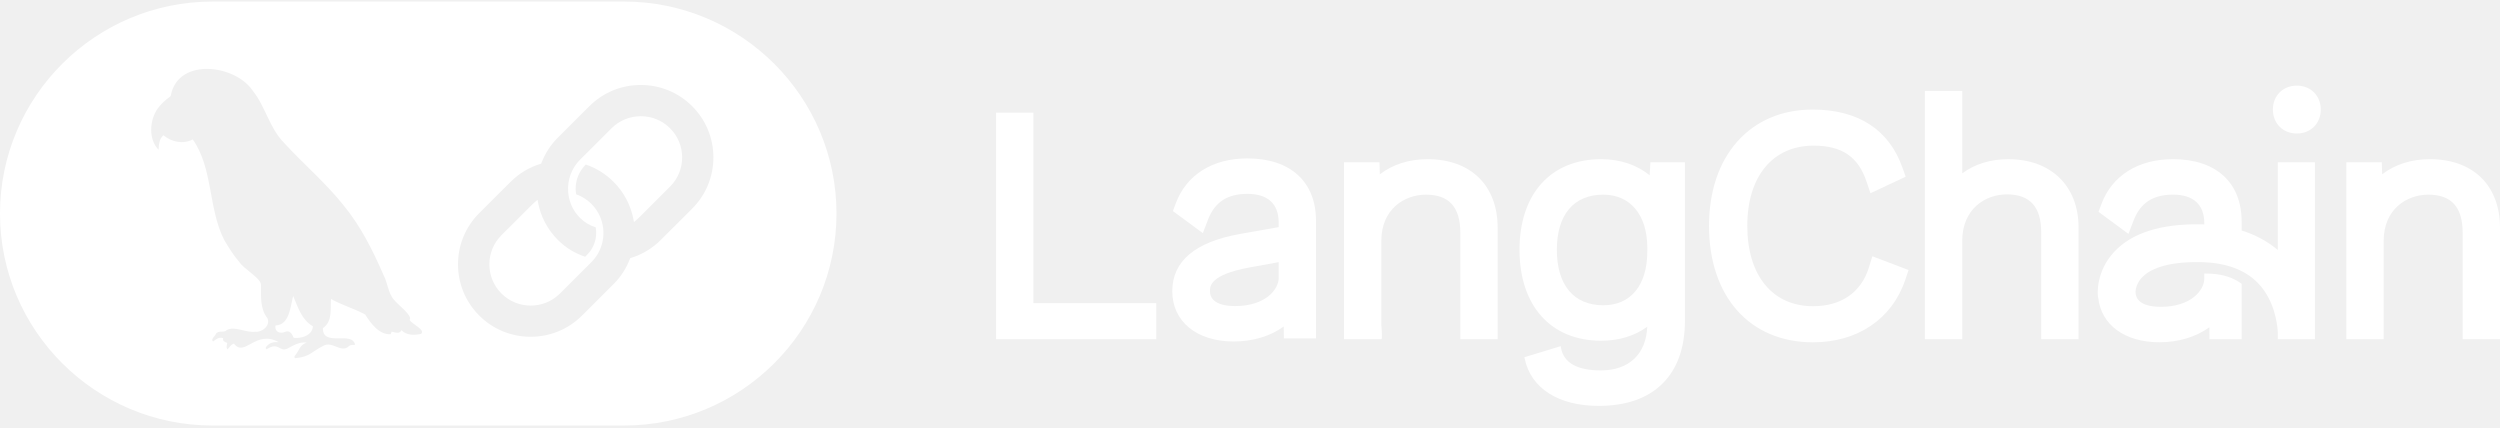
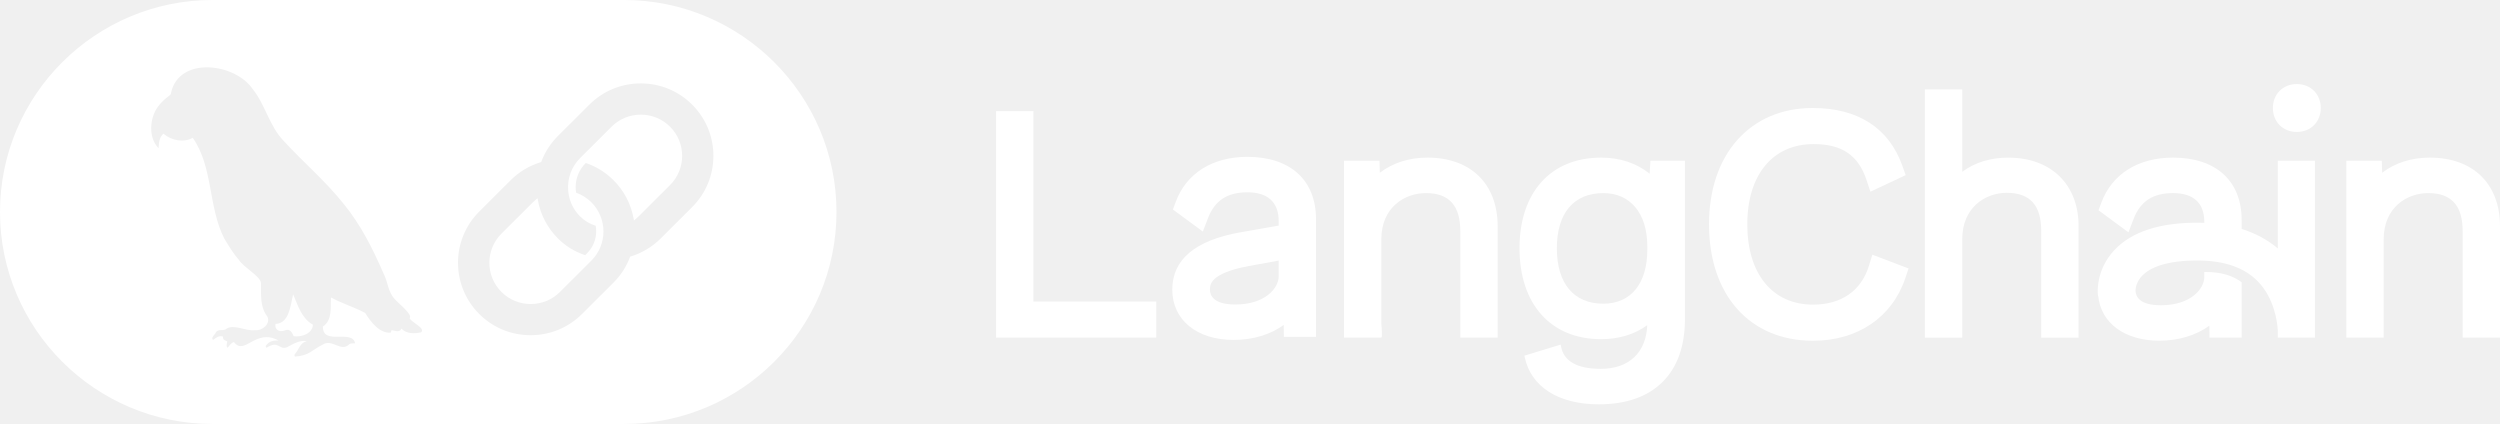
- <svg xmlns="http://www.w3.org/2000/svg" width="100%" height="100%" viewBox="0 0 240 41" fill="none">
+ <svg xmlns="http://www.w3.org/2000/svg" fill="none" viewBox="0 0.15 240 40.7">
  <path d="M61.514 11.157C60.453 11.157 59.455 11.568 58.708 12.315L55.69 15.325C54.876 16.137 54.457 17.264 54.543 18.42C54.549 18.483 54.555 18.546 54.562 18.611C54.67 19.499 55.059 20.299 55.69 20.925C56.125 21.359 56.604 21.634 57.186 21.825C57.216 22 57.233 22.177 57.233 22.354C57.233 23.152 56.922 23.901 56.359 24.462L56.173 24.648C55.166 24.304 54.325 23.801 53.566 23.044C52.558 22.039 51.89 20.769 51.639 19.375L51.605 19.181L51.452 19.305C51.347 19.389 51.249 19.479 51.158 19.57L48.14 22.58C46.593 24.123 46.593 26.636 48.14 28.179C48.913 28.95 49.929 29.337 50.947 29.337C51.966 29.337 52.98 28.95 53.753 28.179L56.772 25.169C58.318 23.626 58.318 21.115 56.772 19.57C56.359 19.159 55.867 18.85 55.31 18.65C55.28 18.469 55.263 18.288 55.263 18.111C55.263 17.244 55.606 16.422 56.235 15.795C57.245 16.139 58.141 16.697 58.898 17.451C59.904 18.455 60.569 19.723 60.824 21.121L60.859 21.314L61.012 21.19C61.116 21.107 61.214 21.017 61.308 20.923L64.326 17.913C65.873 16.371 65.875 13.857 64.326 12.315C63.577 11.568 62.581 11.157 61.518 11.157H61.514Z" fill="#FFFFFF" />
  <path d="M59.897 0.149H20.406C9.154 0.149 0 9.278 0 20.5C0 31.722 9.154 40.851 20.406 40.851H59.897C71.149 40.851 80.303 31.722 80.303 20.5C80.303 9.278 71.149 0.149 59.897 0.149ZM40.419 32.056C39.768 32.19 39.035 32.214 38.537 31.695C38.354 32.117 37.925 31.895 37.594 31.84C37.564 31.925 37.537 32.001 37.509 32.086C36.409 32.159 35.584 31.04 35.06 30.195C34.019 29.634 32.838 29.292 31.775 28.704C31.713 29.672 31.926 30.873 31.001 31.498C30.954 33.36 33.825 31.718 34.089 33.106C33.885 33.128 33.658 33.073 33.495 33.23C32.746 33.956 31.887 32.68 31.024 33.207C29.865 33.789 29.748 34.266 28.314 34.386C28.234 34.266 28.267 34.186 28.334 34.113C28.738 33.645 28.767 33.093 29.456 32.894C28.746 32.782 28.152 33.173 27.555 33.482C26.777 33.8 26.783 32.766 25.587 33.537C25.455 33.429 25.518 33.331 25.594 33.248C25.898 32.878 26.298 32.823 26.749 32.843C24.53 31.61 23.486 34.351 22.461 32.988C22.153 33.069 22.037 33.346 21.843 33.541C21.676 33.358 21.802 33.136 21.81 32.92C21.61 32.827 21.357 32.782 21.416 32.462C21.025 32.33 20.751 32.562 20.459 32.782C20.196 32.578 20.637 32.281 20.718 32.07C20.953 31.663 21.488 31.986 21.759 31.693C22.531 31.256 23.606 31.966 24.488 31.846C25.167 31.931 26.008 31.235 25.667 30.541C24.941 29.615 25.069 28.404 25.053 27.297C24.963 26.652 23.41 25.83 22.961 25.134C22.406 24.507 21.974 23.781 21.541 23.066C19.98 20.052 20.472 16.18 18.504 13.381C17.615 13.872 16.456 13.64 15.688 12.982C15.274 13.359 15.256 13.851 15.223 14.374C14.229 13.383 14.354 11.511 15.148 10.408C15.472 9.972 15.86 9.614 16.292 9.299C16.39 9.228 16.423 9.158 16.421 9.048C17.207 5.524 22.565 6.203 24.259 8.7C25.488 10.237 25.859 12.27 27.253 13.697C29.128 15.744 31.265 17.547 32.995 19.727C34.632 21.719 35.801 24.055 36.821 26.41C37.237 27.192 37.242 28.15 37.858 28.818C38.162 29.221 39.647 30.317 39.325 30.706C39.511 31.109 40.898 31.665 40.417 32.056H40.419ZM66.445 20.032L63.427 23.042C62.623 23.844 61.629 24.442 60.552 24.77L60.496 24.786L60.476 24.839C60.125 25.763 59.593 26.587 58.891 27.285L55.872 30.295C54.556 31.608 52.805 32.33 50.94 32.33C49.075 32.33 47.324 31.608 46.008 30.295C43.288 27.582 43.288 23.17 46.008 20.457L49.026 17.447C49.834 16.642 50.801 16.061 51.897 15.726L51.952 15.709L51.973 15.656C52.324 14.732 52.858 13.906 53.562 13.202L56.581 10.192C57.897 8.88 59.648 8.157 61.513 8.157C63.378 8.157 65.129 8.88 66.445 10.192C67.761 11.505 68.486 13.251 68.486 15.111C68.486 16.971 67.761 18.719 66.445 20.03V20.032Z" fill="#FFFFFF" />
  <path d="M28.142 28.413C27.877 29.442 27.791 31.195 26.448 31.245C26.338 31.84 26.861 32.064 27.338 31.872C27.81 31.657 28.034 32.043 28.193 32.428C28.922 32.534 29.999 32.186 30.04 31.325C28.952 30.7 28.616 29.512 28.144 28.411L28.142 28.413Z" fill="#FFFFFF" />
  <path d="M99.209 10.816H95.624V32.562H111V29.098H99.209V10.816Z" fill="#FFFFFF" />
  <path d="M129.021 32.562H132.606V32.524H132.653L132.66 32.364C132.661 32.317 132.674 31.882 132.608 31.212V23.118C132.608 20.073 134.828 18.687 136.891 18.687C139.11 18.687 140.19 19.883 140.19 22.345V32.562H143.775V21.867C143.775 17.805 141.194 15.281 137.041 15.281C135.276 15.281 133.701 15.783 132.464 16.735L132.431 15.579H129.026V32.562H129.021Z" fill="#FFFFFF" />
  <path d="M158.365 16.827C157.119 15.815 155.517 15.281 153.71 15.281C148.876 15.281 145.873 18.615 145.873 23.981C145.873 29.347 148.876 32.711 153.71 32.711C155.415 32.711 156.937 32.246 158.136 31.363C158.033 33.995 156.384 35.559 153.681 35.559C151.408 35.559 150.122 34.835 149.858 33.408L149.825 33.231L146.342 34.294L146.373 34.437C146.961 37.272 149.614 38.965 153.473 38.965C156.091 38.965 158.144 38.252 159.577 36.845C161.023 35.427 161.755 33.383 161.755 30.771V15.579H158.439L158.367 16.827H158.365ZM158.141 24.131C158.141 27.37 156.563 29.306 153.918 29.306C151.083 29.306 149.458 27.366 149.458 23.982C149.458 20.599 151.084 18.687 153.918 18.687C156.499 18.687 158.115 20.613 158.141 23.713V24.131Z" fill="#FFFFFF" />
  <path d="M179.418 25.666C178.675 28.07 176.767 29.395 174.047 29.395C170.158 29.395 167.74 26.442 167.74 21.688C167.74 16.935 170.179 13.982 174.107 13.982C176.825 13.982 178.391 15.047 179.188 17.435L179.56 18.552L182.945 16.962L182.627 16.068C181.338 12.436 178.361 10.518 174.018 10.518C171.067 10.518 168.562 11.583 166.773 13.598C165.003 15.594 164.066 18.39 164.066 21.69C164.066 28.476 167.983 32.862 174.047 32.862C178.32 32.862 181.63 30.626 182.9 26.88L183.224 25.923L179.747 24.601L179.416 25.668L179.418 25.666Z" fill="#FFFFFF" />
  <path d="M192.806 15.281C191.094 15.281 189.571 15.75 188.375 16.642V8.732H184.79V32.564H188.375V23.12C188.375 20.056 190.594 18.66 192.658 18.66C194.877 18.66 195.957 19.856 195.957 22.317V32.566H199.542V21.84C199.542 17.857 196.899 15.284 192.808 15.284L192.806 15.281Z" fill="#FFFFFF" />
  <path d="M220.496 8.22C219.164 8.22 218.197 9.187 218.197 10.518C218.197 11.85 219.164 12.817 220.496 12.817C221.827 12.817 222.794 11.85 222.794 10.518C222.794 9.187 221.827 8.22 220.496 8.22Z" fill="#FFFFFF" />
  <path d="M233.262 15.281C231.497 15.281 229.923 15.783 228.686 16.735L228.652 15.579H225.248V32.562H228.833V23.118C228.833 20.073 231.052 18.687 233.116 18.687C235.335 18.687 236.415 19.883 236.415 22.345V32.562H240V21.867C240 17.805 237.419 15.281 233.266 15.281H233.262Z" fill="#FFFFFF" />
  <path d="M222.237 15.579H218.67V23.998C217.68 23.167 216.514 22.538 215.198 22.127V21.271C215.198 17.52 212.736 15.281 208.611 15.281C205.26 15.281 202.754 16.855 201.733 19.596L201.458 20.336L204.332 22.454L204.825 21.169C205.475 19.475 206.679 18.686 208.611 18.686C210.544 18.686 211.613 19.616 211.613 21.448V21.544C211.498 21.539 211.382 21.535 211.266 21.534C207.428 21.473 204.628 22.37 202.944 24.198C201.221 26.068 201.372 28.168 201.395 28.4L201.411 28.562H201.427C201.695 31.178 203.98 32.857 207.301 32.857C209.13 32.857 210.82 32.348 212.098 31.418L212.112 32.561H215.198V27.248L215.131 27.2C214.695 26.88 213.934 26.468 212.789 26.323C212.43 26.278 212.087 26.255 211.771 26.262H211.611V26.75C211.611 27.873 210.32 29.455 207.448 29.455C205.328 29.455 205.012 28.563 205.012 28.031V27.977C205.028 27.738 205.128 27.154 205.655 26.611C206.324 25.92 207.83 25.111 211.207 25.162C213.652 25.201 215.528 25.884 216.784 27.195C218.325 28.803 218.615 31.005 218.668 31.868V32.562H222.235V15.579H222.237Z" fill="#FFFFFF" />
  <path d="M119.752 15.207C116.401 15.207 113.895 16.78 112.874 19.522L112.599 20.262L115.473 22.38L115.966 21.095C116.616 19.401 117.82 18.611 119.752 18.611C121.685 18.611 122.754 19.541 122.754 21.374V21.805L119.062 22.456C114.734 23.221 112.539 25.072 112.539 27.954C112.539 30.836 114.855 32.783 118.44 32.783C120.27 32.783 121.959 32.274 123.237 31.344L123.252 32.487H126.337V21.197C126.337 17.446 123.875 15.207 119.751 15.207H119.752ZM122.754 25.164V26.677C122.754 27.801 121.462 29.382 118.59 29.382C116.47 29.382 116.155 28.491 116.155 27.959C116.155 27.486 116.155 26.381 119.91 25.684L122.754 25.165V25.164Z" fill="#FFFFFF" />
</svg>
